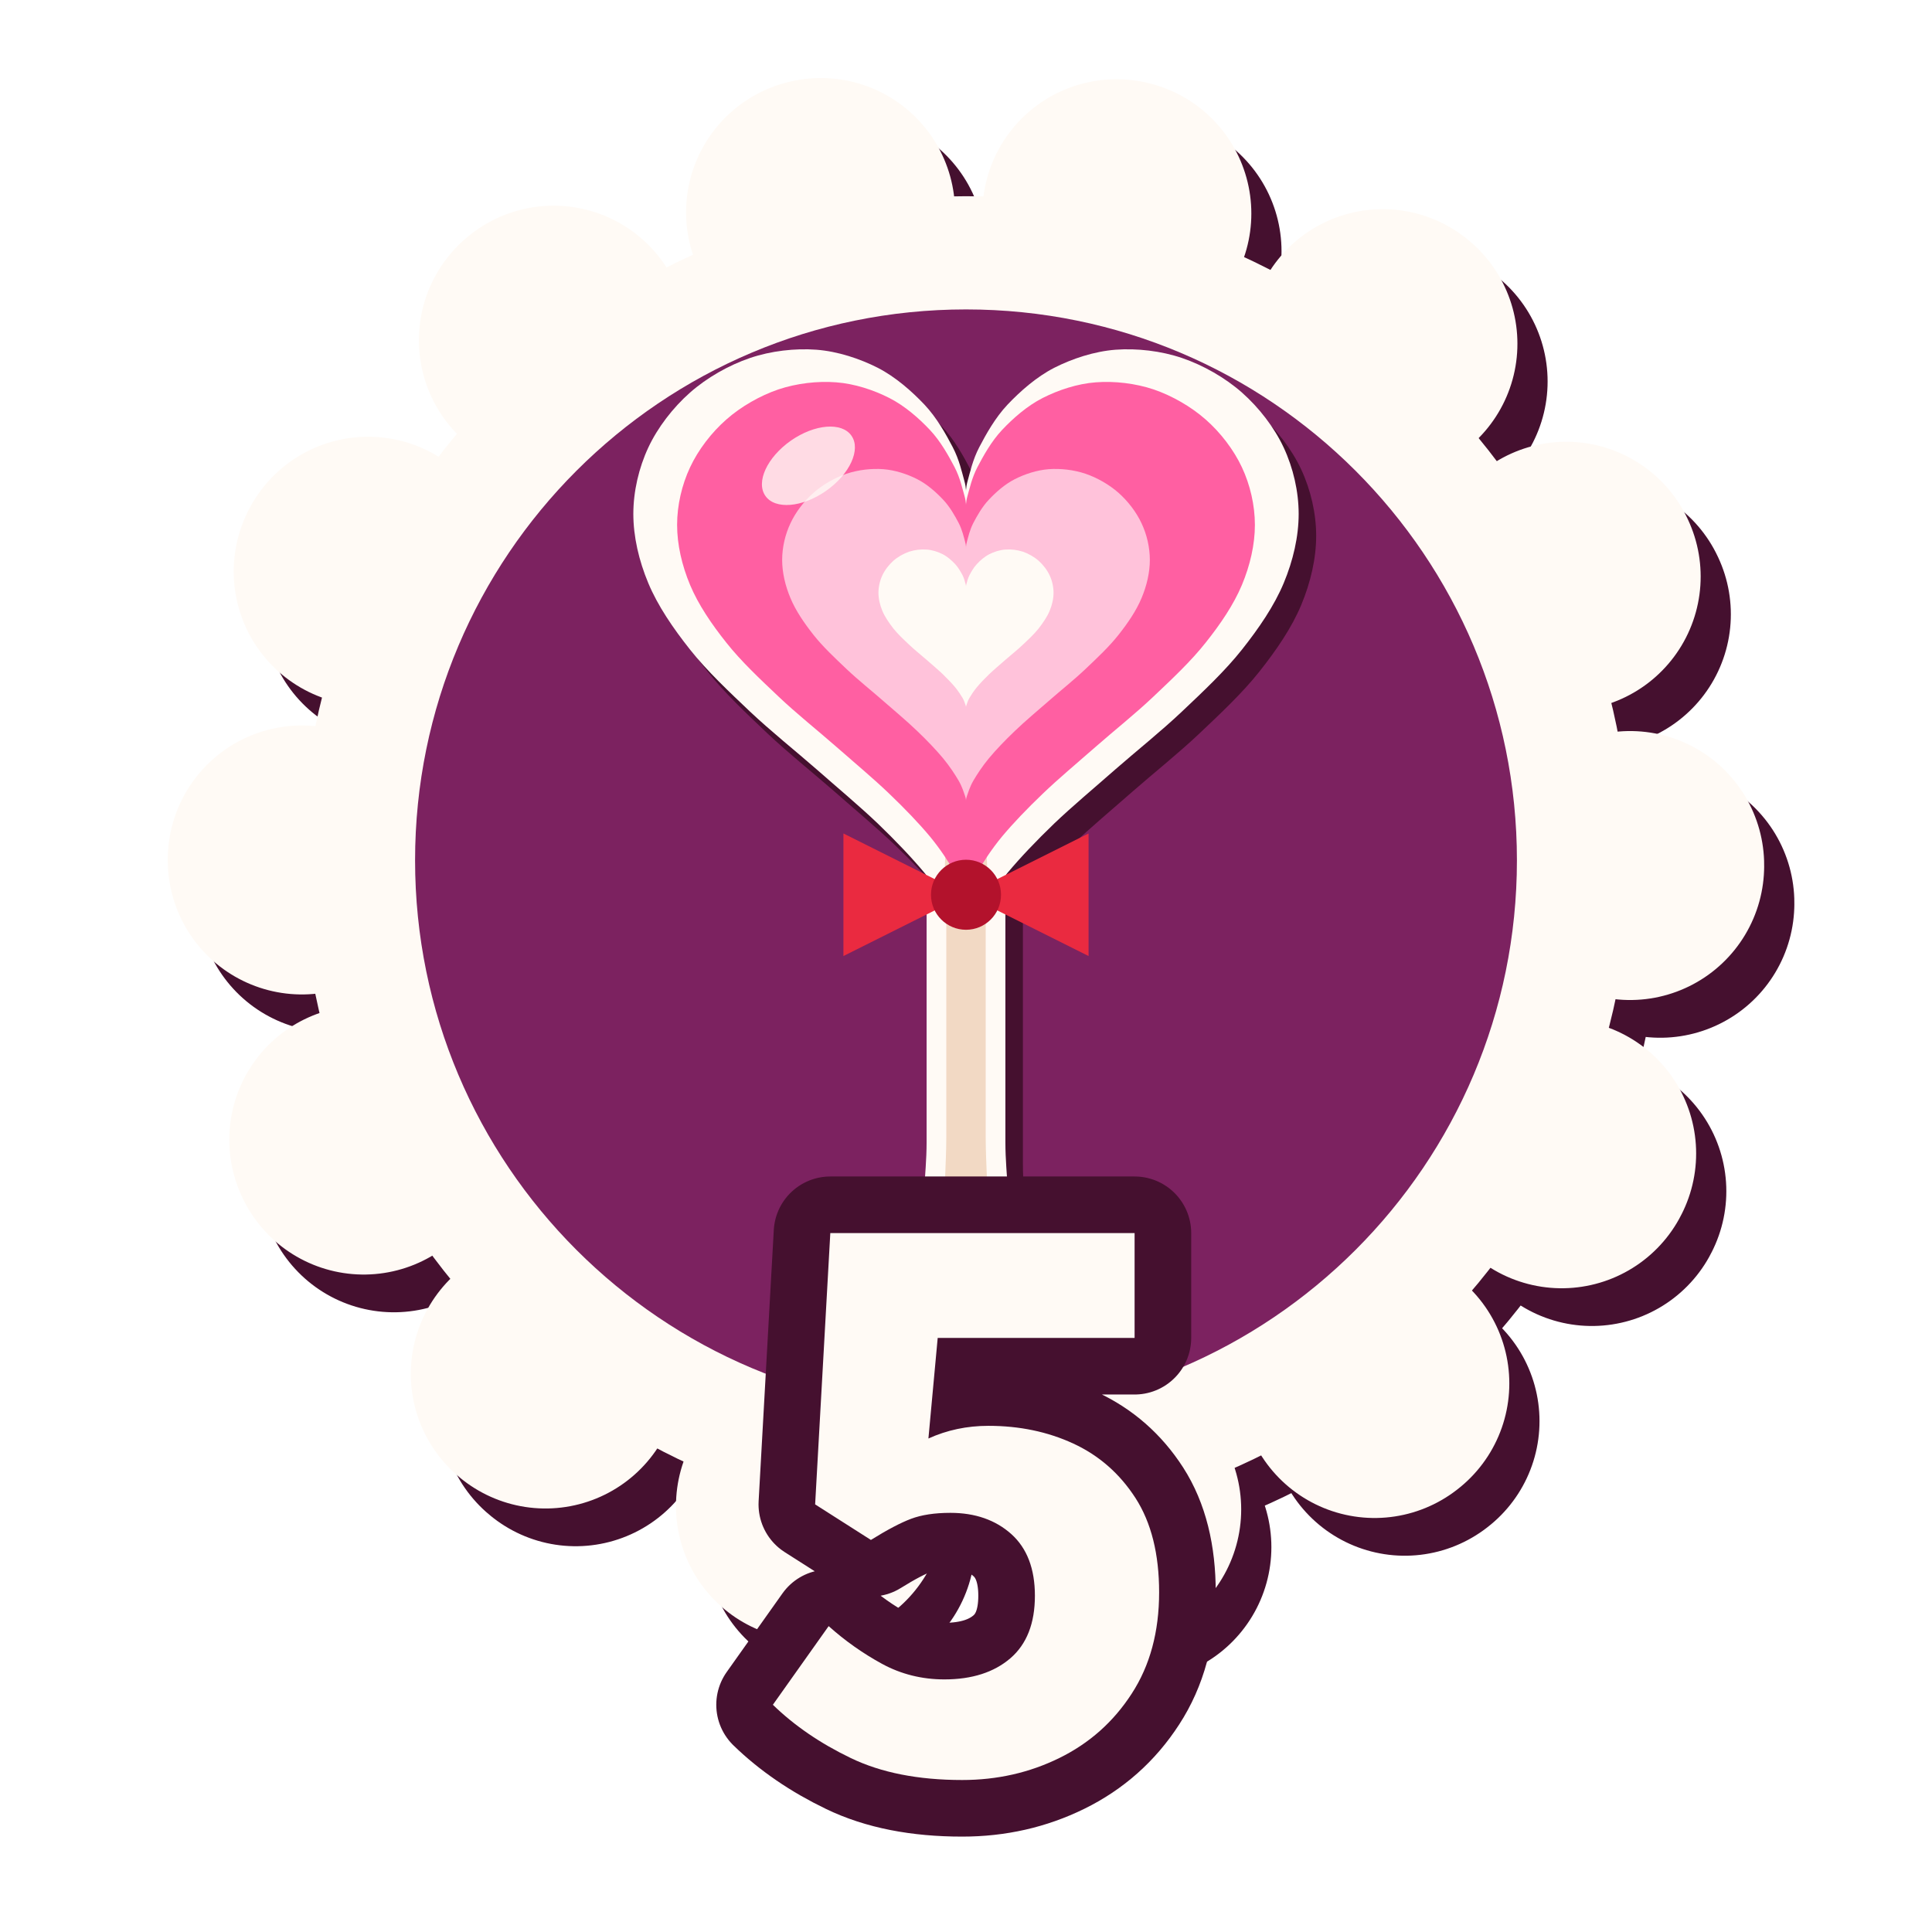
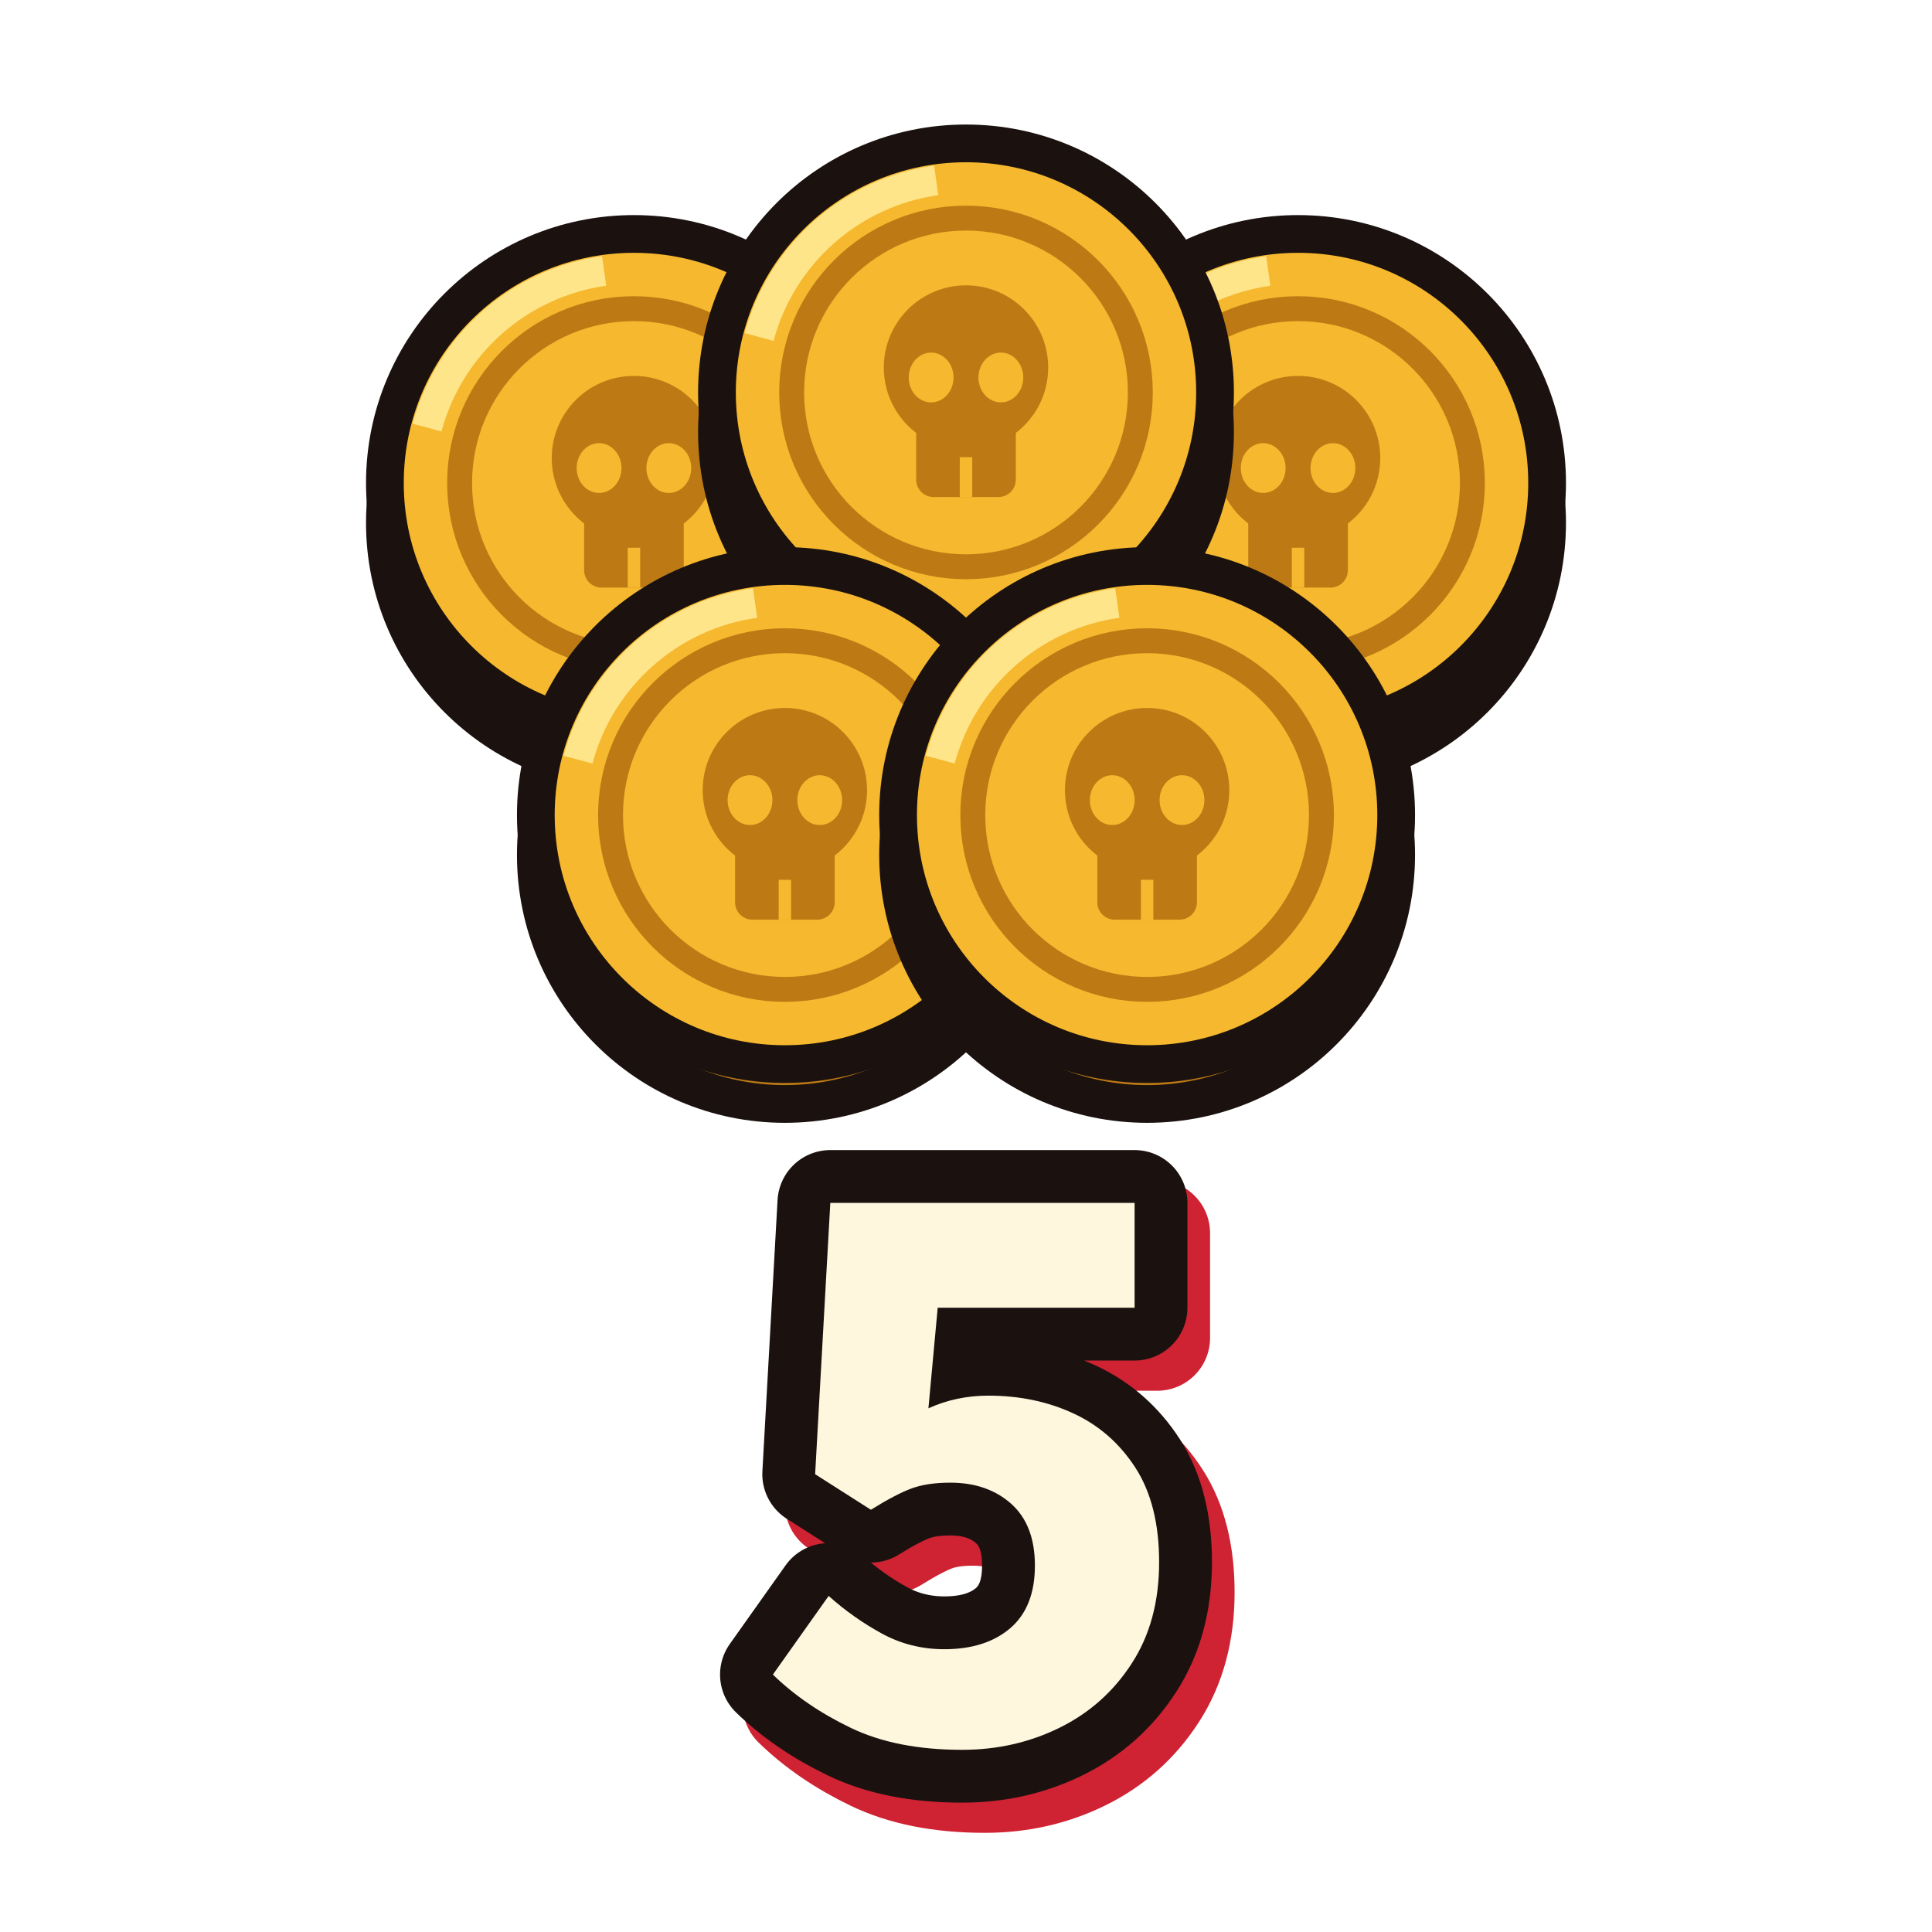
<svg xmlns="http://www.w3.org/2000/svg" width="256" height="256" viewBox="0 0 256 256">
  <g>
-     <path d="M44 119 C44 70.4 83.4 31 132 31 C180.6 31 220 70.4 220 119 C220 167.6 180.6 207 132 207 C83.4 207 44 167.6 44 119 Z" fill="none" stroke="#45102f" stroke-width="35.54" stroke-linecap="round" stroke-linejoin="round" stroke-dasharray="0.1 39.49" />
-     <circle cx="132" cy="119" r="88" fill="#45102f" />
-     <path d="M40 114 C40 65.4 79.4 26 128 26 C176.6 26 216 65.4 216 114 C216 162.6 176.6 202 128 202 C79.4 202 40 162.6 40 114 Z" fill="none" stroke="#fffaf5" stroke-width="35.54" stroke-linecap="round" stroke-linejoin="round" stroke-dasharray="0.1 39.49" />
-     <circle cx="128" cy="114" r="88" fill="#fffaf5" />
-     <circle cx="128" cy="114" r="73" fill="#7c2260" />
+     <circle cx="84" cy="69.28" r="33" fill="#bd7a14" stroke="#1b1210" stroke-width="5" stroke-linecap="round" stroke-linejoin="round" />
+     <circle cx="84" cy="64" r="33" fill="#f5b82e" stroke="#1b1210" stroke-width="5" stroke-linecap="round" stroke-linejoin="round" />
+     <circle cx="84" cy="64" r="23.1" fill="none" stroke="#bd7a14" stroke-width="3.3" stroke-linecap="round" stroke-linejoin="round" />
+     <path d="M54.67 56.14 C57.83 44.37 67.71 35.63 79.77 33.94 L80.33 37.86 C69.84 39.33 61.24 46.94 58.5 57.17 Z" fill="#ffe58a" />
+     <circle cx="84" cy="60.7" r="10.89" fill="#bd7a14" />
+     <path d="M79.71 66.64 L88.29 66.64 C89.57 66.64 90.6 67.67 90.6 68.95 L90.6 75.55 C90.6 76.83 89.57 77.86 88.29 77.86 L79.71 77.86 C78.43 77.86 77.4 76.83 77.4 75.55 L77.4 68.95 C77.4 67.67 78.43 66.64 79.71 66.64 Z" fill="#bd7a14" />
+     <ellipse cx="79.38" cy="62.02" rx="2.97" ry="3.3" fill="#f5b82e" />
+     <ellipse cx="88.62" cy="62.02" rx="2.97" ry="3.3" fill="#f5b82e" />
+     <line x1="84" y1="72.58" x2="84" y2="77.86" fill="none" stroke="#f5b82e" stroke-width="1.65" stroke-linejoin="round" />
+     <circle cx="172" cy="69.28" r="33" fill="#bd7a14" stroke="#1b1210" stroke-width="5" stroke-linecap="round" stroke-linejoin="round" />
+     <circle cx="172" cy="64" r="33" fill="#f5b82e" stroke="#1b1210" stroke-width="5" stroke-linecap="round" stroke-linejoin="round" />
+     <circle cx="172" cy="64" r="23.1" fill="none" stroke="#bd7a14" stroke-width="3.3" stroke-linecap="round" stroke-linejoin="round" />
+     <path d="M142.67 56.14 C145.83 44.37 155.71 35.63 167.77 33.94 L168.33 37.86 C157.84 39.33 149.24 46.94 146.5 57.17 Z" fill="#ffe58a" />
+     <circle cx="172" cy="60.7" r="10.89" fill="#bd7a14" />
+     <path d="M167.71 66.64 L176.29 66.64 C177.57 66.64 178.6 67.67 178.6 68.95 L178.6 75.55 C178.6 76.83 177.57 77.86 176.29 77.86 L167.71 77.86 C166.43 77.86 165.4 76.83 165.4 75.55 L165.4 68.95 C165.4 67.67 166.43 66.64 167.71 66.64 Z" fill="#bd7a14" />
+     <ellipse cx="167.38" cy="62.02" rx="2.97" ry="3.3" fill="#f5b82e" />
+     <ellipse cx="176.62" cy="62.02" rx="2.97" ry="3.3" fill="#f5b82e" />
+     <line x1="172" y1="72.58" x2="172" y2="77.86" fill="none" stroke="#f5b82e" stroke-width="1.65" stroke-linejoin="round" />
+     <circle cx="128" cy="57.28" r="33" fill="#bd7a14" stroke="#1b1210" stroke-width="5" stroke-linecap="round" stroke-linejoin="round" />
+     <circle cx="128" cy="52" r="33" fill="#f5b82e" stroke="#1b1210" stroke-width="5" stroke-linecap="round" stroke-linejoin="round" />
+     <circle cx="128" cy="52" r="23.1" fill="none" stroke="#bd7a14" stroke-width="3.3" stroke-linecap="round" stroke-linejoin="round" />
+     <path d="M98.67 44.14 C101.83 32.37 111.71 23.63 123.77 21.94 L124.33 25.86 C113.84 27.33 105.24 34.94 102.5 45.17 Z" fill="#ffe58a" />
+     <circle cx="128" cy="48.7" r="10.89" fill="#bd7a14" />
+     <path d="M123.71 54.64 L132.29 54.64 C133.57 54.64 134.6 55.67 134.6 56.95 L134.6 63.55 C134.6 64.83 133.57 65.86 132.29 65.86 L123.71 65.86 C122.43 65.86 121.4 64.83 121.4 63.55 L121.4 56.95 C121.4 55.67 122.43 54.64 123.71 54.64 Z" fill="#bd7a14" />
+     <ellipse cx="123.38" cy="50.02" rx="2.97" ry="3.3" fill="#f5b82e" />
+     <ellipse cx="132.62" cy="50.02" rx="2.97" ry="3.3" fill="#f5b82e" />
+     <line x1="128" y1="60.58" x2="128" y2="65.86" fill="none" stroke="#f5b82e" stroke-width="1.65" stroke-linejoin="round" />
+     <circle cx="104" cy="113.28" r="33" fill="#bd7a14" stroke="#1b1210" stroke-width="5" stroke-linecap="round" stroke-linejoin="round" />
+     <circle cx="104" cy="108" r="33" fill="#f5b82e" stroke="#1b1210" stroke-width="5" stroke-linecap="round" stroke-linejoin="round" />
+     <circle cx="104" cy="108" r="23.1" fill="none" stroke="#bd7a14" stroke-width="3.3" stroke-linecap="round" stroke-linejoin="round" />
+     <path d="M74.67 100.14 C77.83 88.37 87.71 79.63 99.77 77.94 L100.33 81.86 C89.84 83.33 81.24 90.94 78.5 101.17 Z" fill="#ffe58a" />
+     <circle cx="104" cy="104.7" r="10.89" fill="#bd7a14" />
+     <path d="M99.71 110.64 L108.29 110.64 C109.57 110.64 110.6 111.67 110.6 112.95 L110.6 119.55 C110.6 120.83 109.57 121.86 108.29 121.86 L99.71 121.86 C98.43 121.86 97.4 120.83 97.4 119.55 L97.4 112.95 C97.4 111.67 98.43 110.64 99.71 110.64 Z" fill="#bd7a14" />
+     <ellipse cx="99.38" cy="106.02" rx="2.97" ry="3.3" fill="#f5b82e" />
+     <ellipse cx="108.62" cy="106.02" rx="2.97" ry="3.3" fill="#f5b82e" />
+     <line x1="104" y1="116.58" x2="104" y2="121.86" fill="none" stroke="#f5b82e" stroke-width="1.65" stroke-linejoin="round" />
+     <circle cx="152" cy="113.28" r="33" fill="#bd7a14" stroke="#1b1210" stroke-width="5" stroke-linecap="round" stroke-linejoin="round" />
+     <circle cx="152" cy="108" r="33" fill="#f5b82e" stroke="#1b1210" stroke-width="5" stroke-linecap="round" stroke-linejoin="round" />
+     <circle cx="152" cy="108" r="23.1" fill="none" stroke="#bd7a14" stroke-width="3.3" stroke-linecap="round" stroke-linejoin="round" />
+     <path d="M122.67 100.14 C125.83 88.37 135.71 79.63 147.77 77.94 L148.33 81.86 C137.84 83.33 129.24 90.94 126.5 101.17 Z" fill="#ffe58a" />
+     <circle cx="152" cy="104.7" r="10.89" fill="#bd7a14" />
+     <path d="M147.71 110.64 L156.29 110.64 C157.57 110.64 158.6 111.67 158.6 112.95 L158.6 119.55 C158.6 120.83 157.57 121.86 156.29 121.86 L147.71 121.86 C146.43 121.86 145.4 120.83 145.4 119.55 L145.4 112.95 C145.4 111.67 146.43 110.64 147.71 110.64 Z" fill="#bd7a14" />
+     <ellipse cx="147.38" cy="106.02" rx="2.97" ry="3.3" fill="#f5b82e" />
+     <ellipse cx="156.62" cy="106.02" rx="2.97" ry="3.3" fill="#f5b82e" />
+     <line x1="152" y1="116.58" x2="152" y2="121.86" fill="none" stroke="#f5b82e" stroke-width="1.65" stroke-linejoin="round" />
    <g>
-       <g>
-         <path d="M130.32 104.64 C128.58 104.64 125.97 107.11 125.1 109.86 C124.23 112.61 125.1 116.53 125.1 121.17 C125.1 125.81 125.1 132.19 125.1 137.7 C125.1 143.21 125.1 149.59 125.1 154.23 C125.1 158.87 124.23 162.78 125.1 165.54 C125.97 168.3 128.58 170.76 130.32 170.76 C132.06 170.76 134.67 168.3 135.54 165.54 C136.41 162.78 135.54 158.87 135.54 154.23 C135.54 149.59 135.54 143.21 135.54 137.7 C135.54 132.19 135.54 125.81 135.54 121.17 C135.54 116.53 136.41 112.61 135.54 109.86 C134.67 107.11 132.06 104.64 130.32 104.64 Z" fill="#45102f" />
-         <path d="M130.32 68.25 C130.32 68.25 130.26 67.59 130.55 66.57 C130.84 65.56 131.2 63.83 132.08 62.15 C132.96 60.47 134.17 58.27 135.83 56.51 C137.49 54.76 139.64 52.85 142.02 51.63 C144.41 50.42 147.31 49.46 150.13 49.24 C152.96 49.03 156.16 49.39 158.95 50.34 C161.74 51.29 164.65 52.94 166.89 54.92 C169.14 56.91 171.17 59.53 172.42 62.21 C173.67 64.89 174.4 68.01 174.4 71 C174.4 73.99 173.67 77.17 172.42 80.16 C171.17 83.16 169.14 86.13 166.89 88.97 C164.65 91.8 161.74 94.53 158.95 97.17 C156.16 99.81 152.96 102.36 150.13 104.83 C147.31 107.31 144.41 109.73 142.02 112.01 C139.64 114.3 137.49 116.56 135.83 118.55 C134.17 120.54 132.96 122.45 132.08 123.95 C131.2 125.46 130.84 126.76 130.55 127.57 C130.26 128.39 130.32 128.86 130.32 128.86 C130.32 128.86 130.38 128.39 130.09 127.57 C129.8 126.76 129.44 125.46 128.56 123.95 C127.68 122.45 126.47 120.54 124.81 118.55 C123.15 116.56 121 114.3 118.62 112.01 C116.23 109.73 113.33 107.31 110.51 104.83 C107.68 102.36 104.48 99.81 101.69 97.18 C98.9 94.53 95.99 91.8 93.75 88.97 C91.5 86.13 89.47 83.16 88.22 80.16 C86.97 77.17 86.24 73.99 86.24 71 C86.24 68.01 86.97 64.89 88.22 62.21 C89.47 59.53 91.5 56.91 93.75 54.92 C95.99 52.94 98.9 51.29 101.69 50.34 C104.48 49.39 107.68 49.03 110.51 49.24 C113.33 49.46 116.23 50.42 118.62 51.63 C121 52.85 123.15 54.76 124.81 56.51 C126.47 58.27 127.68 60.47 128.56 62.15 C129.44 63.83 129.8 65.56 130.09 66.57 C130.38 67.59 130.32 68.25 130.32 68.25 Z" fill="#45102f" />
-       </g>
-       <g>
-         <path d="M128 101.74 C126.26 101.74 123.65 104.2 122.78 106.96 C121.91 109.72 122.78 113.63 122.78 118.27 C122.78 122.91 122.78 129.29 122.78 134.8 C122.78 140.31 122.78 146.69 122.78 151.33 C122.78 155.97 121.91 159.88 122.78 162.64 C123.65 165.39 126.26 167.86 128 167.86 C129.74 167.86 132.35 165.39 133.22 162.64 C134.09 159.88 133.22 155.97 133.22 151.33 C133.22 146.69 133.22 140.31 133.22 134.8 C133.22 129.29 133.22 122.91 133.22 118.27 C133.22 113.63 134.09 109.72 133.22 106.96 C132.35 104.2 129.74 101.74 128 101.74 Z" fill="#fffaf5" />
-         <path d="M128 65.34 C128 65.34 127.94 64.69 128.23 63.67 C128.52 62.66 128.88 60.93 129.76 59.25 C130.64 57.57 131.85 55.37 133.51 53.61 C135.17 51.86 137.32 49.95 139.7 48.73 C142.09 47.52 144.99 46.56 147.81 46.34 C150.64 46.13 153.84 46.49 156.63 47.44 C159.42 48.39 162.33 50.04 164.57 52.02 C166.82 54.01 168.85 56.63 170.1 59.31 C171.35 61.99 172.08 65.11 172.08 68.1 C172.08 71.09 171.35 74.27 170.1 77.26 C168.85 80.26 166.82 83.23 164.57 86.07 C162.33 88.9 159.42 91.63 156.63 94.27 C153.84 96.91 150.64 99.46 147.81 101.93 C144.99 104.41 142.09 106.83 139.7 109.11 C137.32 111.4 135.17 113.66 133.51 115.65 C131.85 117.64 130.64 119.55 129.76 121.05 C128.88 122.56 128.52 123.86 128.23 124.67 C127.94 125.49 128 125.95 128 125.95 C128 125.95 128.06 125.49 127.77 124.67 C127.48 123.86 127.12 122.56 126.24 121.05 C125.36 119.55 124.15 117.64 122.49 115.65 C120.83 113.66 118.68 111.4 116.3 109.11 C113.91 106.83 111.01 104.41 108.19 101.93 C105.36 99.46 102.16 96.91 99.37 94.28 C96.58 91.63 93.67 88.9 91.43 86.07 C89.18 83.23 87.15 80.26 85.9 77.26 C84.65 74.27 83.92 71.09 83.92 68.1 C83.92 65.11 84.65 61.99 85.9 59.31 C87.15 56.63 89.18 54.01 91.43 52.02 C93.67 50.04 96.58 48.39 99.37 47.44 C102.16 46.49 105.36 46.13 108.19 46.34 C111.01 46.56 113.91 47.52 116.3 48.73 C118.68 49.95 120.83 51.86 122.49 53.61 C124.15 55.37 125.36 57.57 126.24 59.25 C127.12 60.93 127.48 62.66 127.77 63.67 C128.06 64.69 128 65.34 128 65.34 Z" fill="#fffaf5" />
-       </g>
-       <path d="M128 110.15 C127.13 110.15 125.83 110.71 125.39 112.76 C124.95 114.81 125.39 118.46 125.39 122.42 C125.39 126.38 125.39 131.84 125.39 136.54 C125.39 141.24 125.39 146.7 125.39 150.66 C125.39 154.62 124.95 158.27 125.39 160.32 C125.83 162.37 127.13 162.93 128 162.93 C128.87 162.93 130.18 162.37 130.61 160.32 C131.05 158.27 130.61 154.62 130.61 150.66 C130.61 146.7 130.61 141.24 130.61 136.54 C130.61 131.84 130.61 126.38 130.61 122.42 C130.61 118.46 131.05 114.81 130.61 112.76 C130.18 110.71 128.87 110.15 128 110.15 Z" fill="#f2d9c4" />
-       <path d="M128 67.16 C128 67.16 127.95 66.59 128.2 65.71 C128.46 64.82 128.77 63.32 129.53 61.87 C130.3 60.41 131.35 58.49 132.78 56.97 C134.22 55.44 136.1 53.78 138.17 52.73 C140.24 51.68 142.76 50.84 145.21 50.66 C147.66 50.47 150.44 50.79 152.86 51.6 C155.29 52.43 157.81 53.87 159.76 55.59 C161.72 57.31 163.47 59.59 164.56 61.92 C165.65 64.24 166.28 66.95 166.28 69.55 C166.28 72.15 165.65 74.9 164.56 77.51 C163.47 80.11 161.72 82.69 159.76 85.15 C157.81 87.62 155.29 89.98 152.86 92.28 C150.44 94.58 147.66 96.78 145.21 98.93 C142.76 101.08 140.24 103.18 138.17 105.17 C136.1 107.15 134.22 109.11 132.78 110.84 C131.35 112.57 130.3 114.23 129.53 115.53 C128.77 116.84 128.46 117.97 128.2 118.68 C127.95 119.39 128 119.79 128 119.79 C128 119.79 128.05 119.39 127.8 118.68 C127.54 117.97 127.23 116.84 126.47 115.53 C125.7 114.23 124.65 112.57 123.22 110.84 C121.78 109.11 119.9 107.15 117.83 105.17 C115.76 103.18 113.24 101.08 110.79 98.93 C108.34 96.78 105.56 94.58 103.14 92.28 C100.71 89.98 98.19 87.62 96.24 85.15 C94.28 82.69 92.53 80.11 91.44 77.51 C90.35 74.9 89.72 72.15 89.72 69.55 C89.72 66.95 90.35 64.24 91.44 61.92 C92.53 59.59 94.28 57.31 96.24 55.59 C98.19 53.87 100.71 52.43 103.14 51.6 C105.56 50.79 108.34 50.47 110.79 50.66 C113.24 50.84 115.76 51.68 117.83 52.73 C119.9 53.78 121.78 55.44 123.22 56.97 C124.65 58.49 125.7 60.41 126.47 61.87 C127.23 63.32 127.54 64.82 127.8 65.71 C128.05 66.59 128 67.16 128 67.16 Z" fill="#ff5fa2" />
-       <path d="M128 72.67 C128 72.67 127.97 72.31 128.13 71.74 C128.29 71.19 128.49 70.23 128.97 69.3 C129.46 68.37 130.13 67.15 131.05 66.19 C131.96 65.22 133.15 64.16 134.47 63.49 C135.79 62.82 137.39 62.29 138.95 62.17 C140.51 62.05 142.28 62.25 143.82 62.77 C145.37 63.29 146.97 64.21 148.21 65.3 C149.45 66.4 150.57 67.85 151.26 69.34 C151.96 70.81 152.36 72.54 152.36 74.19 C152.36 75.84 151.96 77.59 151.26 79.25 C150.57 80.91 149.45 82.55 148.21 84.12 C146.97 85.69 145.37 87.19 143.82 88.66 C142.28 90.12 140.51 91.52 138.95 92.89 C137.39 94.25 135.79 95.59 134.47 96.86 C133.15 98.12 131.96 99.37 131.05 100.46 C130.13 101.57 129.46 102.62 128.97 103.45 C128.49 104.29 128.29 105.01 128.13 105.45 C127.97 105.9 128 106.16 128 106.16 C128 106.16 128.03 105.9 127.87 105.45 C127.71 105.01 127.51 104.29 127.03 103.45 C126.54 102.62 125.87 101.57 124.95 100.46 C124.04 99.37 122.85 98.12 121.53 96.86 C120.21 95.59 118.61 94.25 117.05 92.89 C115.49 91.52 113.72 90.12 112.18 88.66 C110.63 87.19 109.03 85.69 107.79 84.12 C106.55 82.55 105.43 80.91 104.74 79.25 C104.04 77.59 103.64 75.84 103.64 74.19 C103.64 72.54 104.04 70.81 104.74 69.34 C105.43 67.85 106.55 66.4 107.79 65.3 C109.03 64.21 110.63 63.29 112.18 62.77 C113.72 62.25 115.49 62.05 117.05 62.17 C118.61 62.29 120.21 62.82 121.53 63.49 C122.85 64.16 124.04 65.22 124.95 66.19 C125.87 67.15 126.54 68.37 127.03 69.3 C127.51 70.23 127.71 71.19 127.87 71.74 C128.03 72.31 128 72.67 128 72.67 Z" fill="#ffc2da" />
-       <path d="M128 77.81 C128 77.81 127.98 77.64 128.06 77.37 C128.14 77.11 128.23 76.66 128.46 76.21 C128.7 75.77 129.01 75.19 129.45 74.73 C129.88 74.27 130.45 73.76 131.08 73.44 C131.71 73.12 132.47 72.87 133.21 72.82 C133.96 72.76 134.8 72.86 135.53 73.1 C136.27 73.35 137.04 73.79 137.63 74.31 C138.21 74.83 138.75 75.52 139.08 76.23 C139.41 76.93 139.6 77.75 139.6 78.54 C139.6 79.33 139.41 80.16 139.08 80.95 C138.75 81.74 138.21 82.52 137.63 83.27 C137.04 84.02 136.27 84.73 135.53 85.43 C134.8 86.12 133.96 86.79 133.21 87.44 C132.47 88.09 131.71 88.73 131.08 89.33 C130.45 89.94 129.88 90.53 129.45 91.05 C129.01 91.58 128.7 92.08 128.46 92.47 C128.23 92.87 128.14 93.21 128.06 93.43 C127.98 93.64 128 93.77 128 93.77 C128 93.77 128.02 93.64 127.94 93.43 C127.86 93.21 127.77 92.87 127.54 92.47 C127.3 92.08 126.98 91.58 126.55 91.05 C126.11 90.53 125.55 89.94 124.92 89.33 C124.29 88.73 123.53 88.09 122.79 87.44 C122.04 86.79 121.2 86.12 120.47 85.43 C119.73 84.73 118.96 84.02 118.37 83.27 C117.79 82.52 117.25 81.74 116.92 80.95 C116.59 80.16 116.4 79.33 116.4 78.54 C116.4 77.75 116.59 76.93 116.92 76.23 C117.25 75.52 117.79 74.83 118.37 74.31 C118.96 73.79 119.73 73.35 120.47 73.1 C121.2 72.86 122.04 72.76 122.79 72.82 C123.53 72.87 124.29 73.12 124.92 73.44 C125.55 73.76 126.11 74.27 126.55 74.73 C126.98 75.19 127.3 75.77 127.54 76.21 C127.77 76.66 127.86 77.11 127.94 77.37 C128.02 77.64 128 77.81 128 77.81 Z" fill="#fffaf5" />
-       <polygon points="128,118.56 111.76,110.44 111.76,126.68" fill="#ea2a40" />
-       <polygon points="128,118.56 144.24,110.44 144.24,126.68" fill="#ea2a40" />
-       <circle cx="128" cy="118.56" r="4.64" fill="#b3122c" />
-       <path d="M101.42 65.71 C100.13 63.88 101.64 60.6 104.79 58.39 C107.94 56.19 111.54 55.89 112.82 57.73 C114.11 59.56 112.6 62.84 109.45 65.05 C106.3 67.25 102.7 67.55 101.42 65.71 Z" fill="#fffaf5" opacity="0.8" />
+       <path d="M130.5 235.86 C124.67 235.86 119.74 234.89 115.71 232.94 C111.68 231 108.25 228.65 105.41 225.89 L112.8 215.47 C114.97 217.41 117.32 219.07 119.86 220.46 C122.39 221.84 125.16 222.53 128.14 222.53 C131.8 222.53 134.71 221.59 136.88 219.73 C139.05 217.86 140.13 215.1 140.13 211.44 C140.13 207.86 139.08 205.13 136.99 203.26 C134.9 201.4 132.21 200.46 128.93 200.46 C126.84 200.46 125.1 200.73 123.72 201.25 C122.34 201.77 120.57 202.7 118.4 204.05 L111.01 199.34 L113.02 163.39 L153.34 163.39 L153.34 177.28 L127.25 177.28 L126.02 190.61 C128.48 189.49 131.13 188.93 133.97 188.93 C138.07 188.93 141.83 189.71 145.22 191.28 C148.62 192.85 151.37 195.26 153.46 198.5 C155.55 201.75 156.59 205.91 156.59 210.99 C156.59 216.22 155.38 220.7 152.95 224.43 C150.53 228.17 147.33 231 143.38 232.94 C139.42 234.89 135.13 235.86 130.5 235.86 Z" fill="#cf2233" stroke="#cf2233" stroke-width="14" stroke-linecap="round" stroke-linejoin="round" />
    </g>
    <g>
-       <path d="M127.5 235.86 C121.67 235.86 116.74 234.89 112.71 232.94 C108.68 231 105.25 228.65 102.41 225.89 L109.8 215.47 C111.97 217.41 114.32 219.07 116.86 220.46 C119.39 221.84 122.16 222.53 125.14 222.53 C128.8 222.53 131.71 221.59 133.88 219.73 C136.05 217.86 137.13 215.1 137.13 211.44 C137.13 207.86 136.08 205.13 133.99 203.26 C131.9 201.4 129.21 200.46 125.93 200.46 C123.84 200.46 122.1 200.73 120.72 201.25 C119.34 201.77 117.57 202.7 115.4 204.05 L108.01 199.34 L110.02 163.39 L150.34 163.39 L150.34 177.28 L124.25 177.28 L123.02 190.61 C125.48 189.49 128.13 188.93 130.97 188.93 C135.07 188.93 138.83 189.71 142.22 191.28 C145.62 192.85 148.37 195.26 150.46 198.5 C152.55 201.75 153.59 205.91 153.59 210.99 C153.59 216.22 152.38 220.7 149.95 224.43 C147.53 228.17 144.33 231 140.38 232.94 C136.42 234.89 132.13 235.86 127.5 235.86 Z" fill="#45102f" stroke="#45102f" stroke-width="15" stroke-linecap="round" stroke-linejoin="round" />
+       <path d="M127.5 231.86 C121.67 231.86 116.74 230.89 112.71 228.94 C108.68 227 105.25 224.65 102.41 221.89 L109.8 211.47 C111.97 213.41 114.32 215.07 116.86 216.46 C119.39 217.84 122.16 218.53 125.14 218.53 C128.8 218.53 131.71 217.59 133.88 215.73 C136.05 213.86 137.13 211.1 137.13 207.44 C137.13 203.86 136.08 201.13 133.99 199.26 C131.9 197.4 129.21 196.46 125.93 196.46 C123.84 196.46 122.1 196.73 120.72 197.25 C119.34 197.77 117.57 198.7 115.4 200.05 L108.01 195.34 L110.02 159.39 L150.34 159.39 L150.34 173.28 L124.25 173.28 L123.02 186.61 C125.48 185.49 128.13 184.93 130.97 184.93 C135.07 184.93 138.83 185.71 142.22 187.28 C145.62 188.85 148.37 191.26 150.46 194.5 C152.55 197.75 153.59 201.91 153.59 206.99 C153.59 212.22 152.38 216.7 149.95 220.43 C147.53 224.17 144.33 227 140.38 228.94 C136.42 230.89 132.13 231.86 127.5 231.86 Z" fill="#1b1210" stroke="#1b1210" stroke-width="14" stroke-linecap="round" stroke-linejoin="round" />
    </g>
    <g>
-       <path d="M127.5 235.86 C121.67 235.86 116.74 234.89 112.71 232.94 C108.68 231 105.25 228.65 102.41 225.89 L109.8 215.47 C111.97 217.41 114.32 219.07 116.86 220.46 C119.39 221.84 122.16 222.53 125.14 222.53 C128.8 222.53 131.71 221.59 133.88 219.73 C136.05 217.86 137.13 215.1 137.13 211.44 C137.13 207.86 136.08 205.13 133.99 203.26 C131.9 201.4 129.21 200.46 125.93 200.46 C123.84 200.46 122.1 200.73 120.72 201.25 C119.34 201.77 117.57 202.7 115.4 204.05 L108.01 199.34 L110.02 163.39 L150.34 163.39 L150.34 177.28 L124.25 177.28 L123.02 190.61 C125.48 189.49 128.13 188.93 130.97 188.93 C135.07 188.93 138.83 189.71 142.22 191.28 C145.62 192.85 148.37 195.26 150.46 198.5 C152.55 201.75 153.59 205.91 153.59 210.99 C153.59 216.22 152.38 220.7 149.95 224.43 C147.53 228.17 144.33 231 140.38 232.94 C136.42 234.89 132.13 235.86 127.5 235.86 Z" fill="#fffaf5" />
+       <path d="M127.5 231.86 C121.67 231.86 116.74 230.89 112.71 228.94 C108.68 227 105.25 224.65 102.41 221.89 L109.8 211.47 C111.97 213.41 114.32 215.07 116.86 216.46 C119.39 217.84 122.16 218.53 125.14 218.53 C128.8 218.53 131.71 217.59 133.88 215.73 C136.05 213.86 137.13 211.1 137.13 207.44 C137.13 203.86 136.08 201.13 133.99 199.26 C131.9 197.4 129.21 196.46 125.93 196.46 C123.84 196.46 122.1 196.73 120.72 197.25 C119.34 197.77 117.57 198.7 115.4 200.05 L108.01 195.34 L110.02 159.39 L150.34 159.39 L150.34 173.28 L124.25 173.28 L123.02 186.61 C125.48 185.49 128.13 184.93 130.97 184.93 C135.07 184.93 138.83 185.71 142.22 187.28 C145.62 188.85 148.37 191.26 150.46 194.5 C152.55 197.75 153.59 201.91 153.59 206.99 C153.59 212.22 152.38 216.7 149.95 220.43 C147.53 224.17 144.33 227 140.38 228.94 C136.42 230.89 132.13 231.86 127.5 231.86 Z" fill="#fff6de" />
    </g>
  </g>
</svg>
